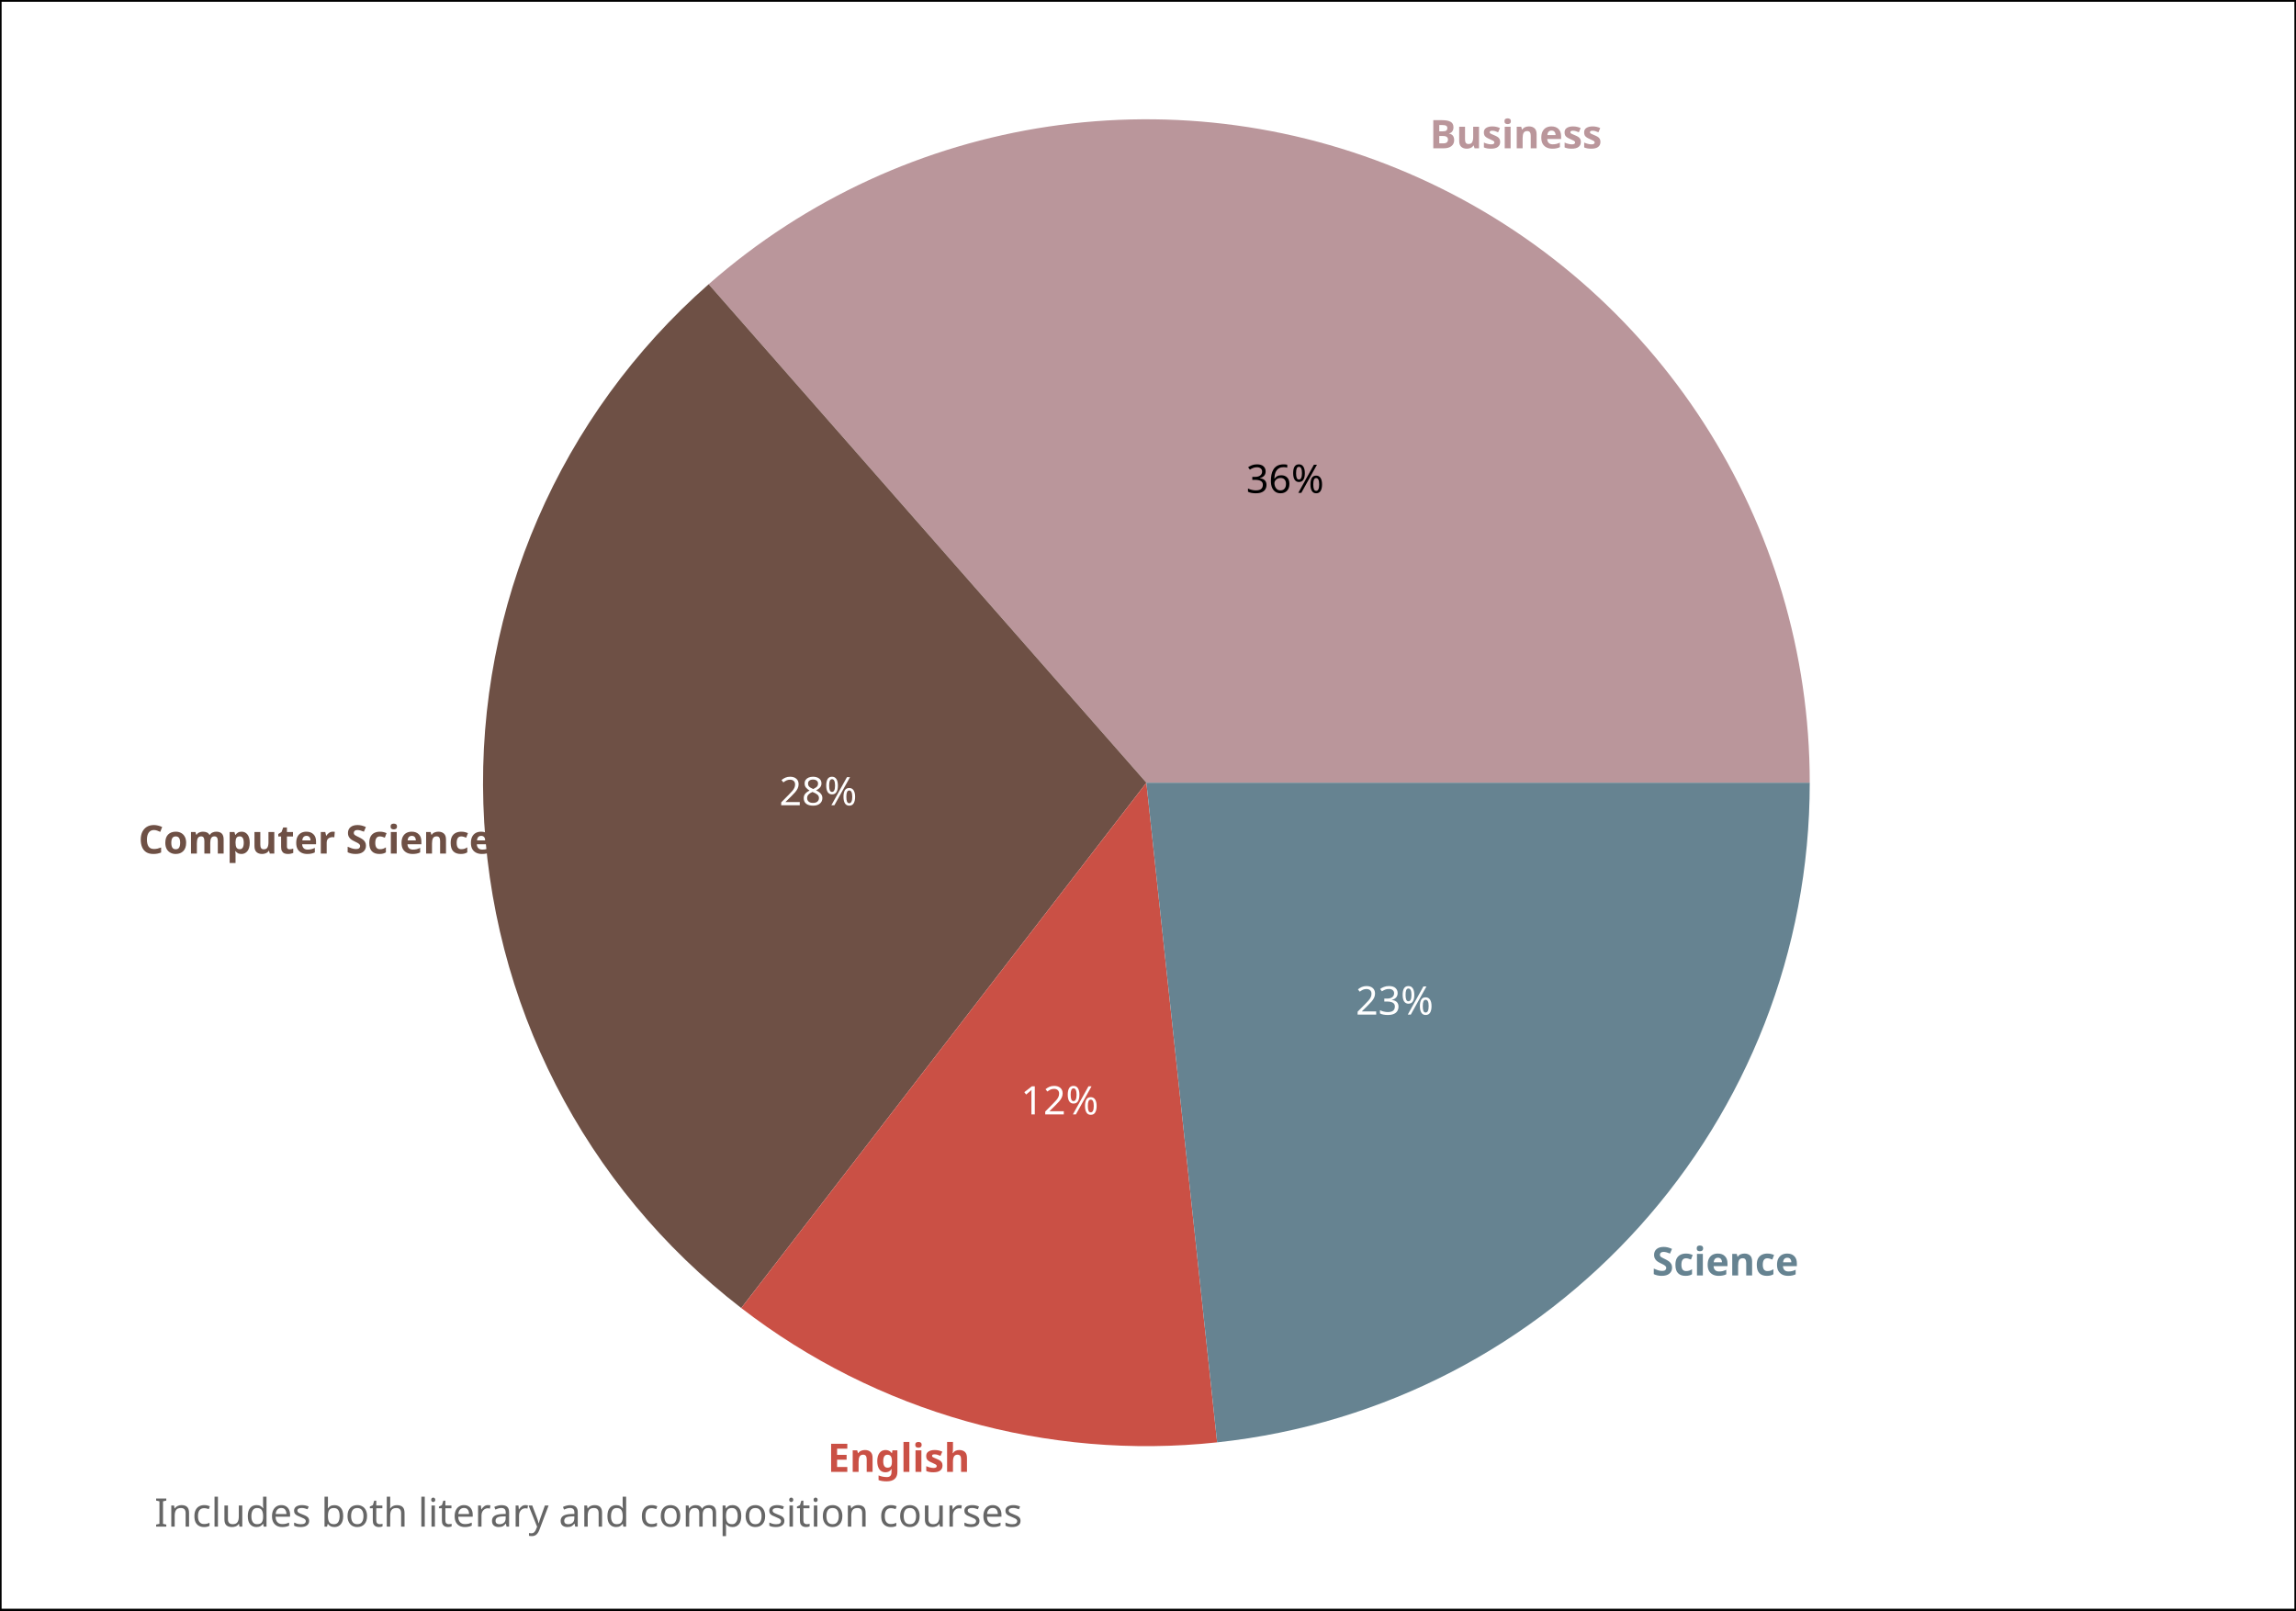
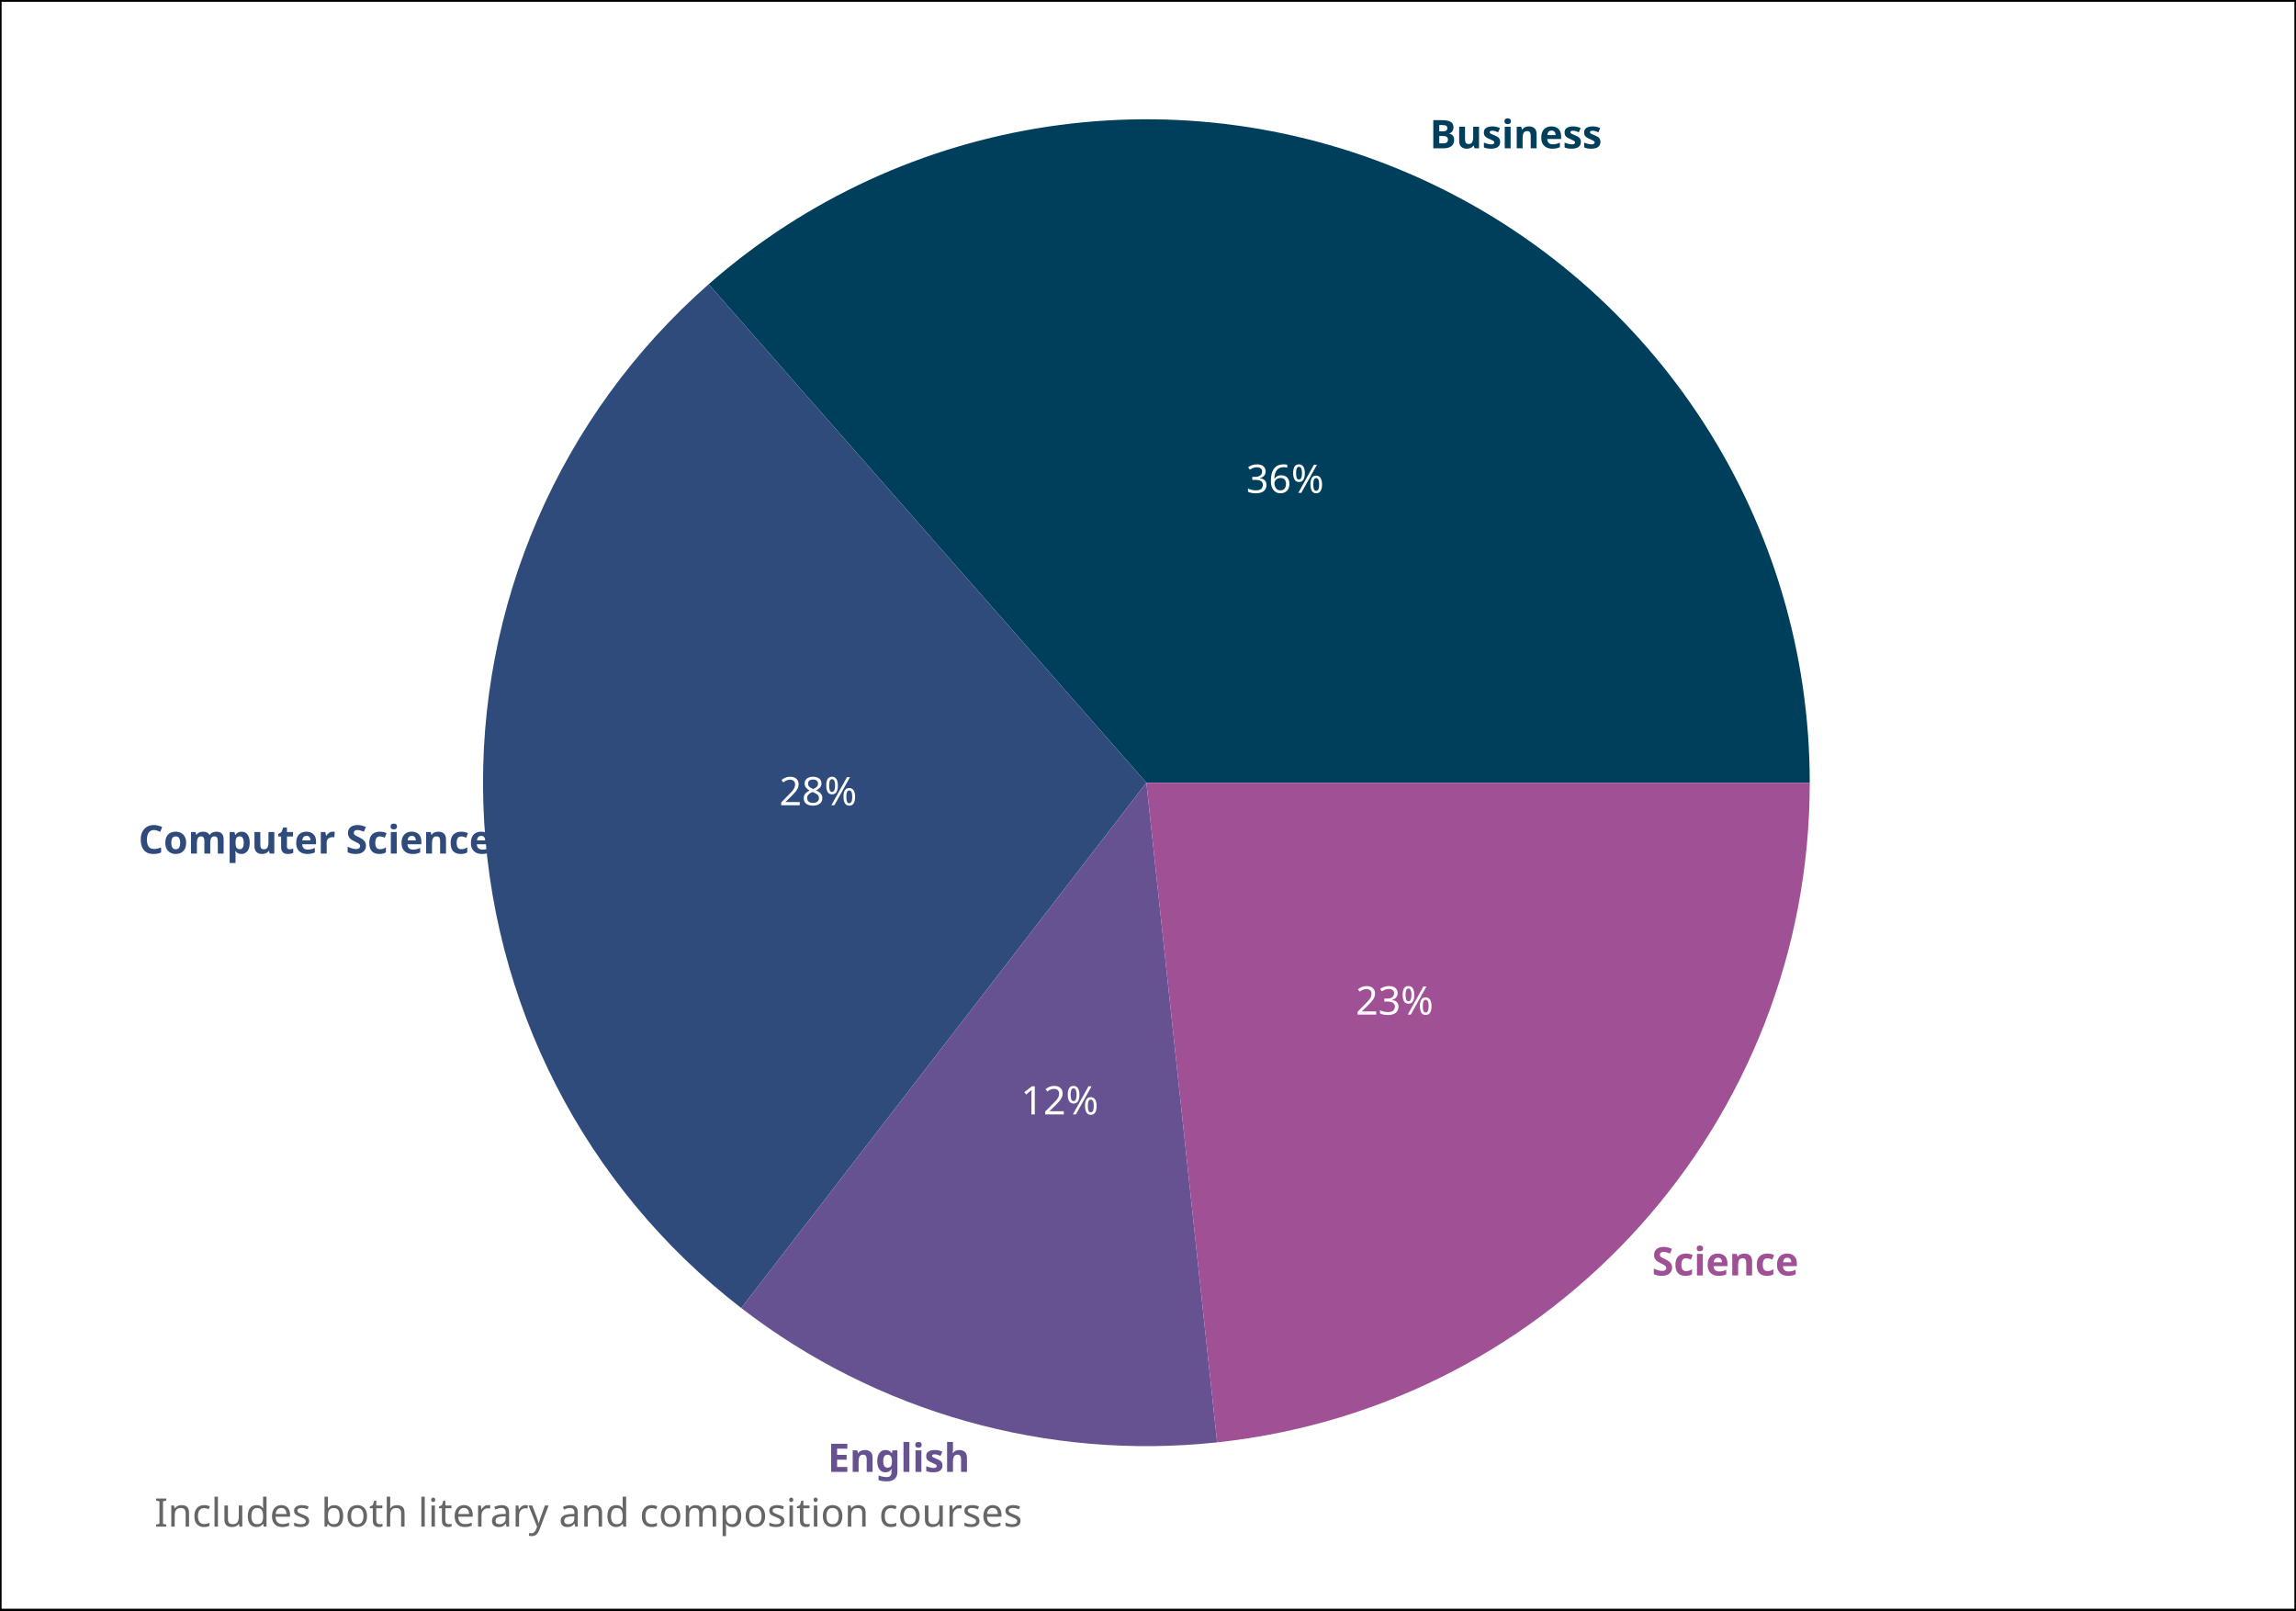
<svg xmlns="http://www.w3.org/2000/svg" width="25.15cm" height="17.64cm" viewBox="0 0 713 500">
  <g style="fill:black; stroke:black; stroke-width:1">
</g>
  <g style="stroke-width:1; stroke-linecap:round; stroke-linejoin:round; fill:#000000; fill-opacity:0.0; stroke:#000000; stroke-opacity:0.0;" transform="translate(0 0) scale(1.00 1.00)">
    <rect x="0" y="0" width="713" height="500" rx="0.00" shape-rendering="auto" />
  </g>
  <g style="stroke-width:1; stroke-linecap:round; stroke-linejoin:round; fill:#FFFFFF; fill-opacity:1.00; stroke:#000000; stroke-opacity:1.00;" transform="translate(0 0) scale(1.00 1.00)">
</g>
  <g style="stroke-width:1; stroke-linecap:round; stroke-linejoin:round; fill:#FFFFFF; fill-opacity:1.00; stroke:#000000; stroke-opacity:1.00;" transform="translate(0 0) scale(1.00 1.00)">
    <rect x="0" y="0" width="713" height="500" rx="0.00" shape-rendering="auto" />
  </g>
-   <g style="stroke-width:1; stroke-linecap:round; stroke-linejoin:round; fill:#BA969B; fill-opacity:1.00; stroke:#000000; stroke-opacity:0.0;" transform="translate(0 0) scale(1.00 1.00)">
+   <g style="stroke-width:1; stroke-linecap:round; stroke-linejoin:round; fill:#003F5C; fill-opacity:1.00; stroke:#000000; stroke-opacity:0.0;" transform="translate(0 0) scale(1.00 1.00)">
    <path d="M562.00 243.00 A206.00 206.00 0 0 0 220.07 88.21 L356.00 243.00 z" shape-rendering="auto" />
  </g>
  <g style="stroke-width:1; stroke-linecap:round; stroke-linejoin:round; fill:#000000; fill-opacity:0.0; stroke:#000000; stroke-opacity:0.0;" transform="translate(0 0) scale(1.00 1.00)">
    <path d="M562.00 243.00 A206.00 206.00 0 0 0 220.07 88.21" shape-rendering="auto" />
  </g>
-   <g style="stroke-width:1; stroke-linecap:round; stroke-linejoin:round; fill:#BA969B; fill-opacity:1.00; stroke:#000000; stroke-opacity:0.0;" transform="translate(0 0) scale(1.00 1.00)">
+   <g style="stroke-width:1; stroke-linecap:round; stroke-linejoin:round; fill:#003F5C; fill-opacity:1.00; stroke:#000000; stroke-opacity:0.0;" transform="translate(0 0) scale(1.00 1.00)">
    <path d="M356 243 L562 243" shape-rendering="auto" />
    <path d="M356 243 L220 88" shape-rendering="auto" />
  </g>
-   <g style="stroke-width:1; stroke-linecap:round; stroke-linejoin:round; fill:#6E5045; fill-opacity:1.00; stroke:#000000; stroke-opacity:0.0;" transform="translate(0 0) scale(1.00 1.00)">
+   <g style="stroke-width:1; stroke-linecap:round; stroke-linejoin:round; fill:#2F4B7C; fill-opacity:1.00; stroke:#000000; stroke-opacity:0.0;" transform="translate(0 0) scale(1.00 1.00)">
    <path d="M220.07 88.21 A206.00 206.00 0 0 0 230.19 406.12 L356.00 243.00 z" shape-rendering="auto" />
  </g>
  <g style="stroke-width:1; stroke-linecap:round; stroke-linejoin:round; fill:#000000; fill-opacity:0.0; stroke:#000000; stroke-opacity:0.0;" transform="translate(0 0) scale(1.00 1.00)">
    <path d="M220.07 88.21 A206.00 206.00 0 0 0 230.19 406.12" shape-rendering="auto" />
  </g>
-   <g style="stroke-width:1; stroke-linecap:round; stroke-linejoin:round; fill:#6E5045; fill-opacity:1.00; stroke:#000000; stroke-opacity:0.0;" transform="translate(0 0) scale(1.00 1.00)">
+   <g style="stroke-width:1; stroke-linecap:round; stroke-linejoin:round; fill:#2F4B7C; fill-opacity:1.00; stroke:#000000; stroke-opacity:0.0;" transform="translate(0 0) scale(1.00 1.00)">
    <path d="M356 243 L220 88" shape-rendering="auto" />
    <path d="M356 243 L230 406" shape-rendering="auto" />
  </g>
-   <g style="stroke-width:1; stroke-linecap:round; stroke-linejoin:round; fill:#CA5045; fill-opacity:1.00; stroke:#000000; stroke-opacity:0.0;" transform="translate(0 0) scale(1.00 1.00)">
+   <g style="stroke-width:1; stroke-linecap:round; stroke-linejoin:round; fill:#665191; fill-opacity:1.00; stroke:#000000; stroke-opacity:0.0;" transform="translate(0 0) scale(1.00 1.00)">
    <path d="M230.19 406.12 A206.00 206.00 0 0 0 377.97 447.83 L356.00 243.00 z" shape-rendering="auto" />
  </g>
  <g style="stroke-width:1; stroke-linecap:round; stroke-linejoin:round; fill:#000000; fill-opacity:0.0; stroke:#000000; stroke-opacity:0.0;" transform="translate(0 0) scale(1.00 1.00)">
    <path d="M230.19 406.12 A206.00 206.00 0 0 0 377.97 447.83" shape-rendering="auto" />
  </g>
-   <g style="stroke-width:1; stroke-linecap:round; stroke-linejoin:round; fill:#CA5045; fill-opacity:1.00; stroke:#000000; stroke-opacity:0.0;" transform="translate(0 0) scale(1.00 1.00)">
+   <g style="stroke-width:1; stroke-linecap:round; stroke-linejoin:round; fill:#665191; fill-opacity:1.00; stroke:#000000; stroke-opacity:0.0;" transform="translate(0 0) scale(1.00 1.00)">
    <path d="M356 243 L230 406" shape-rendering="auto" />
    <path d="M356 243 L377 447" shape-rendering="auto" />
  </g>
-   <g style="stroke-width:1; stroke-linecap:round; stroke-linejoin:round; fill:#668391; fill-opacity:1.00; stroke:#000000; stroke-opacity:0.0;" transform="translate(0 0) scale(1.00 1.00)">
+   <g style="stroke-width:1; stroke-linecap:round; stroke-linejoin:round; fill:#A05195; fill-opacity:1.00; stroke:#000000; stroke-opacity:0.0;" transform="translate(0 0) scale(1.00 1.00)">
    <path d="M377.97 447.83 A206.00 206.00 0 0 0 562.00 243.00 L356.00 243.00 z" shape-rendering="auto" />
  </g>
  <g style="stroke-width:1; stroke-linecap:round; stroke-linejoin:round; fill:#000000; fill-opacity:0.0; stroke:#000000; stroke-opacity:0.0;" transform="translate(0 0) scale(1.00 1.00)">
    <path d="M377.97 447.83 A206.00 206.00 0 0 0 562.00 243.00" shape-rendering="auto" />
  </g>
-   <g style="stroke-width:1; stroke-linecap:round; stroke-linejoin:round; fill:#668391; fill-opacity:1.00; stroke:#000000; stroke-opacity:0.0;" transform="translate(0 0) scale(1.00 1.00)">
+   <g style="stroke-width:1; stroke-linecap:round; stroke-linejoin:round; fill:#A05195; fill-opacity:1.00; stroke:#000000; stroke-opacity:0.0;" transform="translate(0 0) scale(1.00 1.00)">
    <path d="M356 243 L377 447" shape-rendering="auto" />
    <path d="M356 243 L562 243" shape-rendering="auto" />
  </g>
  <g style="stroke-width:1; stroke-linecap:round; stroke-linejoin:round; fill:#000000; fill-opacity:1.00; stroke:#000000; stroke-opacity:1.00;" transform="translate(0 0) scale(1.00 1.00)">
-     <text x="387.00" y="153.00" textLength="22" style="font-family:Segoe UI; font-weight:400; font-style:normal; font-size:9.17pt; text-decoration: none; fill:#000000; fill-opacity:1.00; stroke:#000000; stroke-opacity:1.00; stroke-width:0; white-space: pre;" xml:space="preserve" transform="rotate(0.00 387.00 153.00)">36%</text>
+     <text x="387.00" y="153.00" textLength="22" style="font-family:Segoe UI; font-weight:400; font-style:normal; font-size:9.17pt; text-decoration: none; fill:#FFFFFF; fill-opacity:1.00; stroke:#FFFFFF; stroke-opacity:1.00; stroke-width:0; white-space: pre;" xml:space="preserve" transform="rotate(0.00 387.00 153.00)">36%</text>
  </g>
  <g style="stroke-width:1; stroke-linecap:round; stroke-linejoin:round; fill:#000000; fill-opacity:1.00; stroke:#000000; stroke-opacity:1.00;" transform="translate(0 0) scale(1.00 1.00)">
    <text x="242.00" y="250.00" textLength="22" style="font-family:Segoe UI; font-weight:400; font-style:normal; font-size:9.17pt; text-decoration: none; fill:#FFFFFF; fill-opacity:1.00; stroke:#FFFFFF; stroke-opacity:1.00; stroke-width:0; white-space: pre;" xml:space="preserve" transform="rotate(0.00 242.00 250.00)">28%</text>
  </g>
  <g style="stroke-width:1; stroke-linecap:round; stroke-linejoin:round; fill:#000000; fill-opacity:1.00; stroke:#000000; stroke-opacity:1.00;" transform="translate(0 0) scale(1.00 1.00)">
    <text x="317.00" y="346.00" textLength="22" style="font-family:Segoe UI; font-weight:400; font-style:normal; font-size:9.17pt; text-decoration: none; fill:#FFFFFF; fill-opacity:1.00; stroke:#FFFFFF; stroke-opacity:1.00; stroke-width:0; white-space: pre;" xml:space="preserve" transform="rotate(0.00 317.00 346.00)">12%</text>
  </g>
  <g style="stroke-width:1; stroke-linecap:round; stroke-linejoin:round; fill:#000000; fill-opacity:1.00; stroke:#000000; stroke-opacity:1.00;" transform="translate(0 0) scale(1.00 1.00)">
    <text x="421.00" y="315.00" textLength="22" style="font-family:Segoe UI; font-weight:400; font-style:normal; font-size:9.17pt; text-decoration: none; fill:#FFFFFF; fill-opacity:1.00; stroke:#FFFFFF; stroke-opacity:1.00; stroke-width:0; white-space: pre;" xml:space="preserve" transform="rotate(0.00 421.00 315.00)">23%</text>
  </g>
  <g style="stroke-width:1; stroke-linecap:round; stroke-linejoin:round; fill:#000000; fill-opacity:1.00; stroke:#000000; stroke-opacity:1.00;" transform="translate(0 0) scale(1.00 1.00)">
-     <text x="444.00" y="46.00" textLength="47" style="font-family:Segoe UI; font-weight:700; font-style:normal; font-size:9.17pt; text-decoration: none; fill:#BA969B; fill-opacity:1.00; stroke:#BA969B; stroke-opacity:1.00; stroke-width:0; white-space: pre;" xml:space="preserve" transform="rotate(0.00 444.00 46.00)">Business</text>
+     <text x="444.00" y="46.00" textLength="47" style="font-family:Segoe UI; font-weight:700; font-style:normal; font-size:9.17pt; text-decoration: none; fill:#003F5C; fill-opacity:1.00; stroke:#003F5C; stroke-opacity:1.00; stroke-width:0; white-space: pre;" xml:space="preserve" transform="rotate(0.00 444.00 46.00)">Business</text>
  </g>
  <g style="stroke-width:1; stroke-linecap:round; stroke-linejoin:round; fill:#000000; fill-opacity:1.00; stroke:#000000; stroke-opacity:1.00;" transform="translate(0 0) scale(1.00 1.00)">
-     <text x="43.00" y="265.00" textLength="102" style="font-family:Segoe UI; font-weight:700; font-style:normal; font-size:9.17pt; text-decoration: none; fill:#6E5045; fill-opacity:1.00; stroke:#6E5045; stroke-opacity:1.00; stroke-width:0; white-space: pre;" xml:space="preserve" transform="rotate(0.00 43.00 265.00)">Computer Science</text>
+     <text x="43.00" y="265.00" textLength="102" style="font-family:Segoe UI; font-weight:700; font-style:normal; font-size:9.17pt; text-decoration: none; fill:#2F4B7C; fill-opacity:1.00; stroke:#2F4B7C; stroke-opacity:1.00; stroke-width:0; white-space: pre;" xml:space="preserve" transform="rotate(0.00 43.00 265.00)">Computer Science</text>
  </g>
  <g style="stroke-width:1; stroke-linecap:round; stroke-linejoin:round; fill:#000000; fill-opacity:1.00; stroke:#000000; stroke-opacity:1.00;" transform="translate(0 0) scale(1.00 1.00)">
-     <text x="257.00" y="457.00" textLength="38" style="font-family:Segoe UI; font-weight:700; font-style:normal; font-size:9.17pt; text-decoration: none; fill:#CA5045; fill-opacity:1.00; stroke:#CA5045; stroke-opacity:1.00; stroke-width:0; white-space: pre;" xml:space="preserve" transform="rotate(0.00 257.00 457.00)">English</text>
+     <text x="257.00" y="457.00" textLength="38" style="font-family:Segoe UI; font-weight:700; font-style:normal; font-size:9.17pt; text-decoration: none; fill:#665191; fill-opacity:1.00; stroke:#665191; stroke-opacity:1.00; stroke-width:0; white-space: pre;" xml:space="preserve" transform="rotate(0.00 257.00 457.00)">English</text>
    <text x="48.00" y="474.00" textLength="247" style="font-family:Segoe UI; font-weight:400; font-style:normal; font-size:9.17pt; text-decoration: none; fill:#666666; fill-opacity:1.00; stroke:#666666; stroke-opacity:1.00; stroke-width:0; white-space: pre;" xml:space="preserve" transform="rotate(0.00 48.00 474.00)">Includes both literary and composition courses</text>
  </g>
  <g style="stroke-width:1; stroke-linecap:round; stroke-linejoin:round; fill:#000000; fill-opacity:1.00; stroke:#000000; stroke-opacity:1.00;" transform="translate(0 0) scale(1.00 1.00)">
-     <text x="513.00" y="396.00" textLength="43" style="font-family:Segoe UI; font-weight:700; font-style:normal; font-size:9.17pt; text-decoration: none; fill:#668391; fill-opacity:1.00; stroke:#668391; stroke-opacity:1.00; stroke-width:0; white-space: pre;" xml:space="preserve" transform="rotate(0.00 513.00 396.00)">Science</text>
+     <text x="513.00" y="396.00" textLength="43" style="font-family:Segoe UI; font-weight:700; font-style:normal; font-size:9.17pt; text-decoration: none; fill:#A05195; fill-opacity:1.00; stroke:#A05195; stroke-opacity:1.00; stroke-width:0; white-space: pre;" xml:space="preserve" transform="rotate(0.00 513.00 396.00)">Science</text>
  </g>
</svg>
